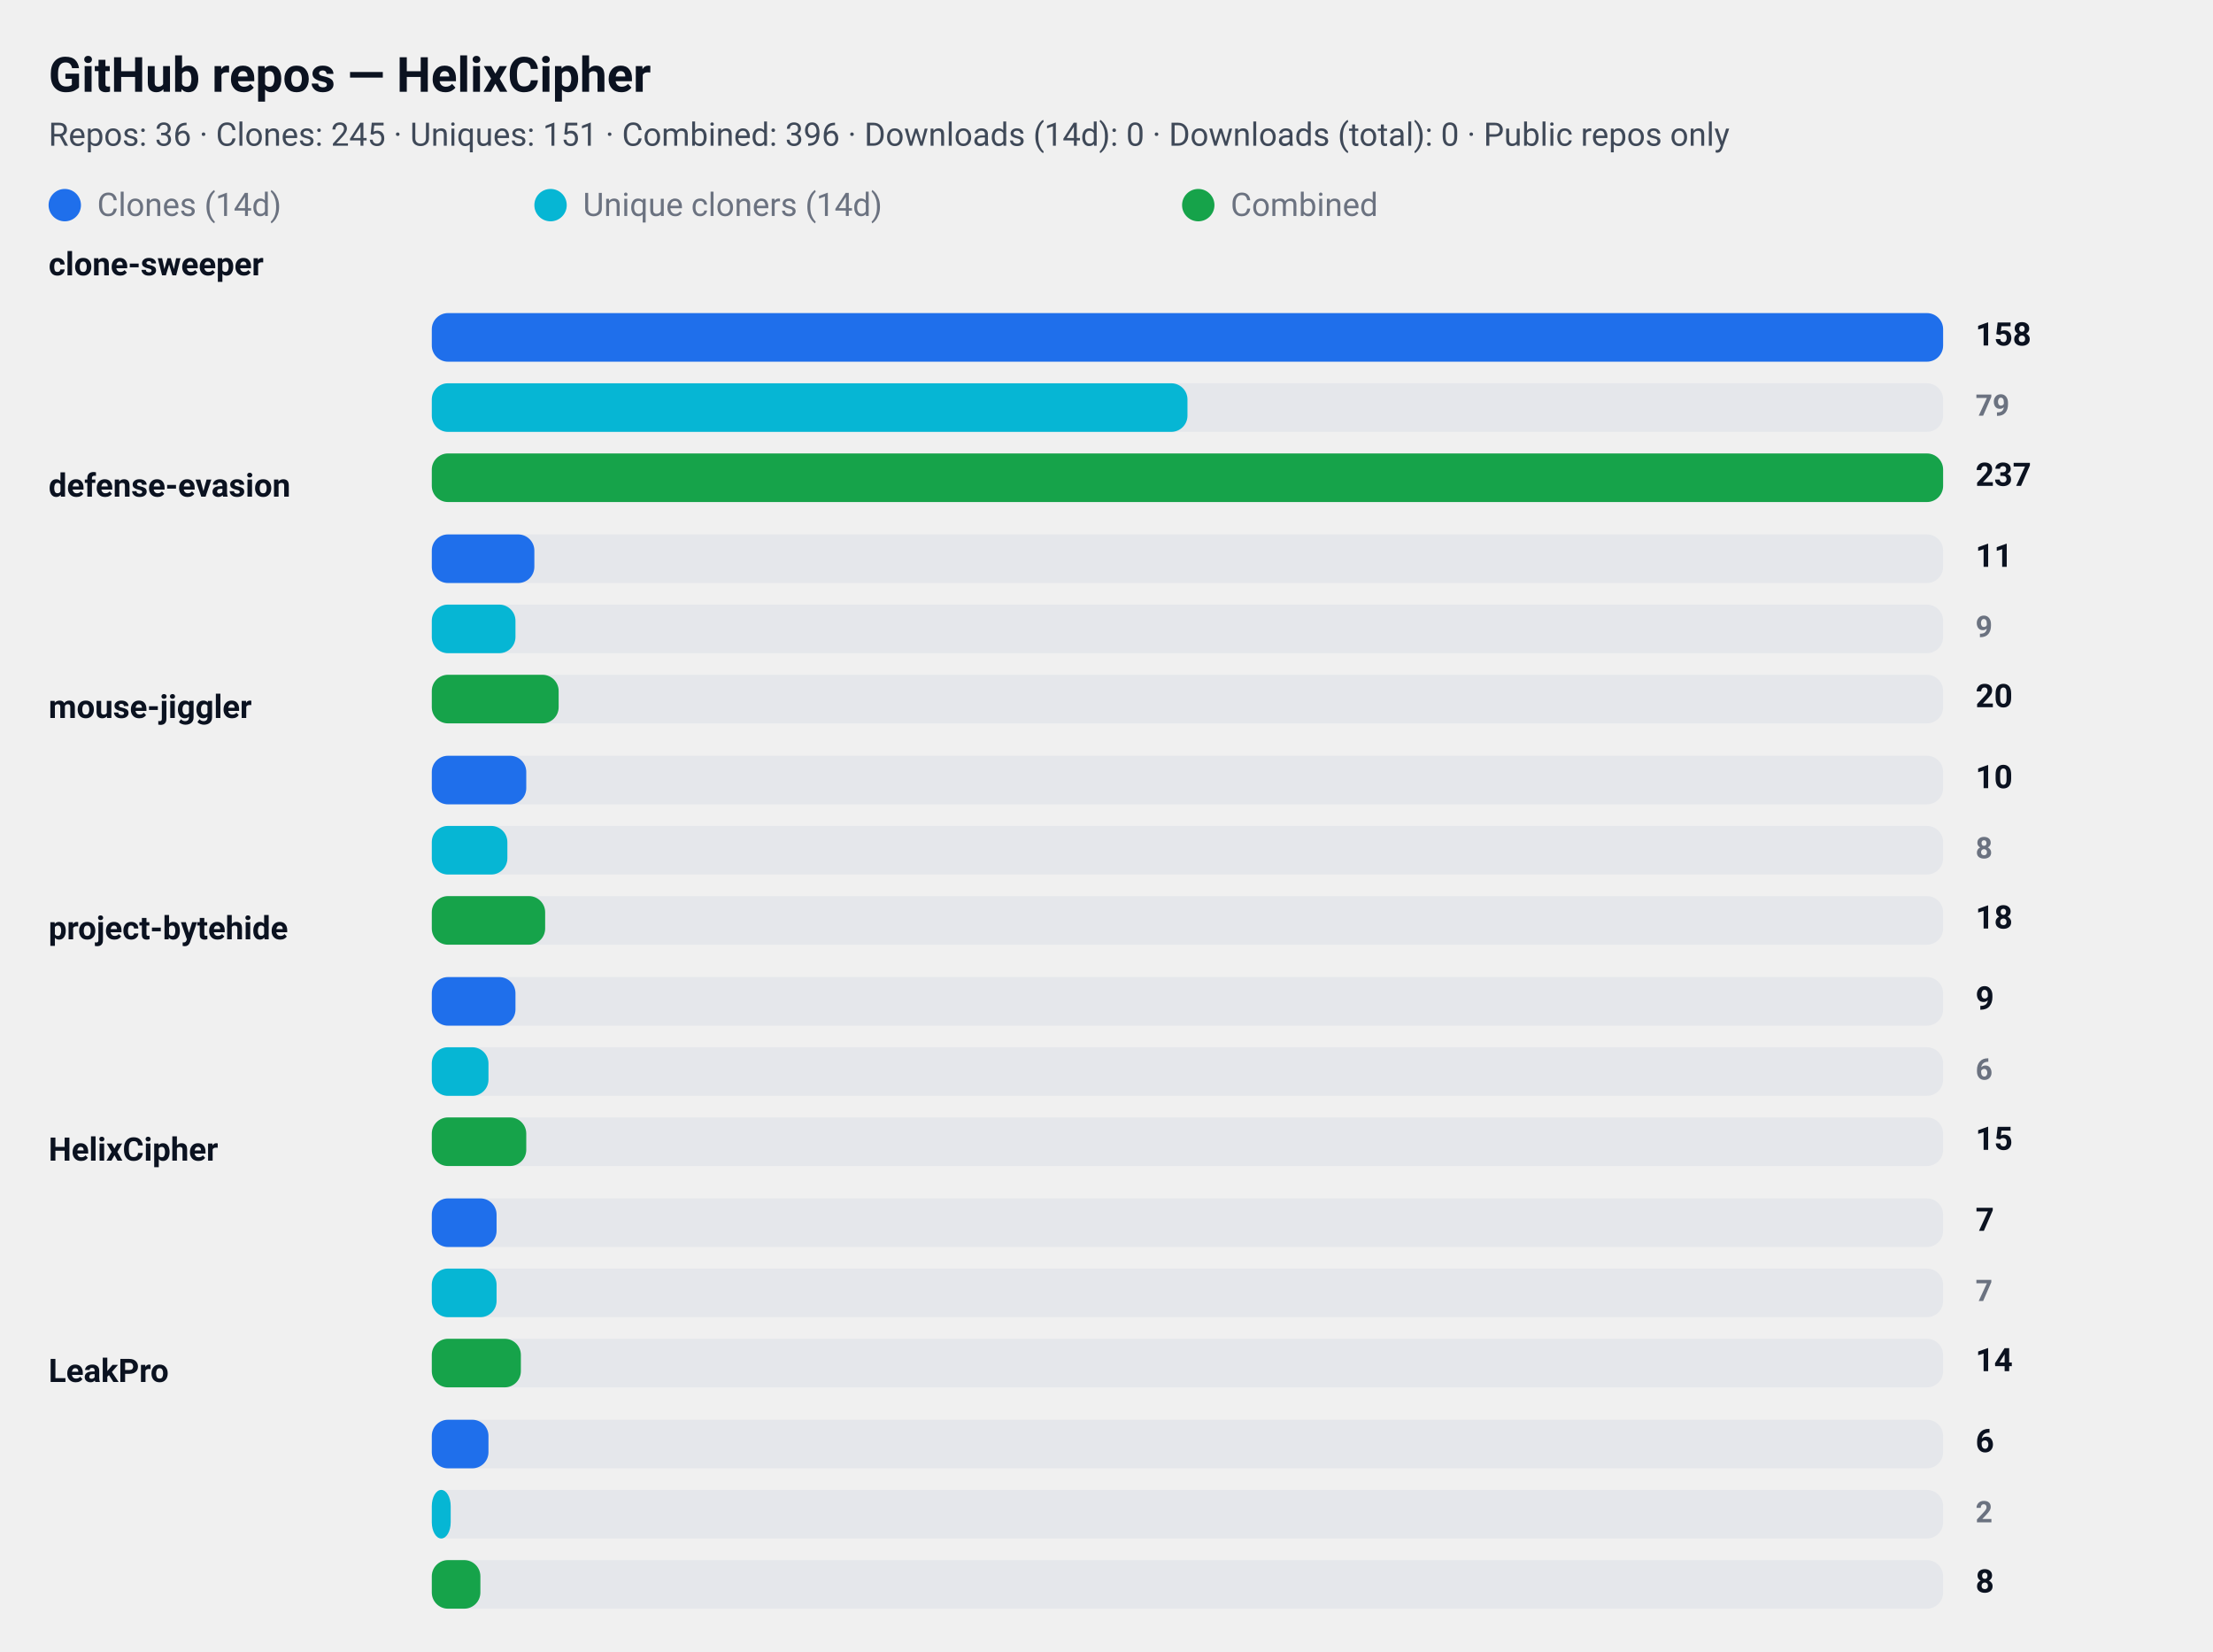
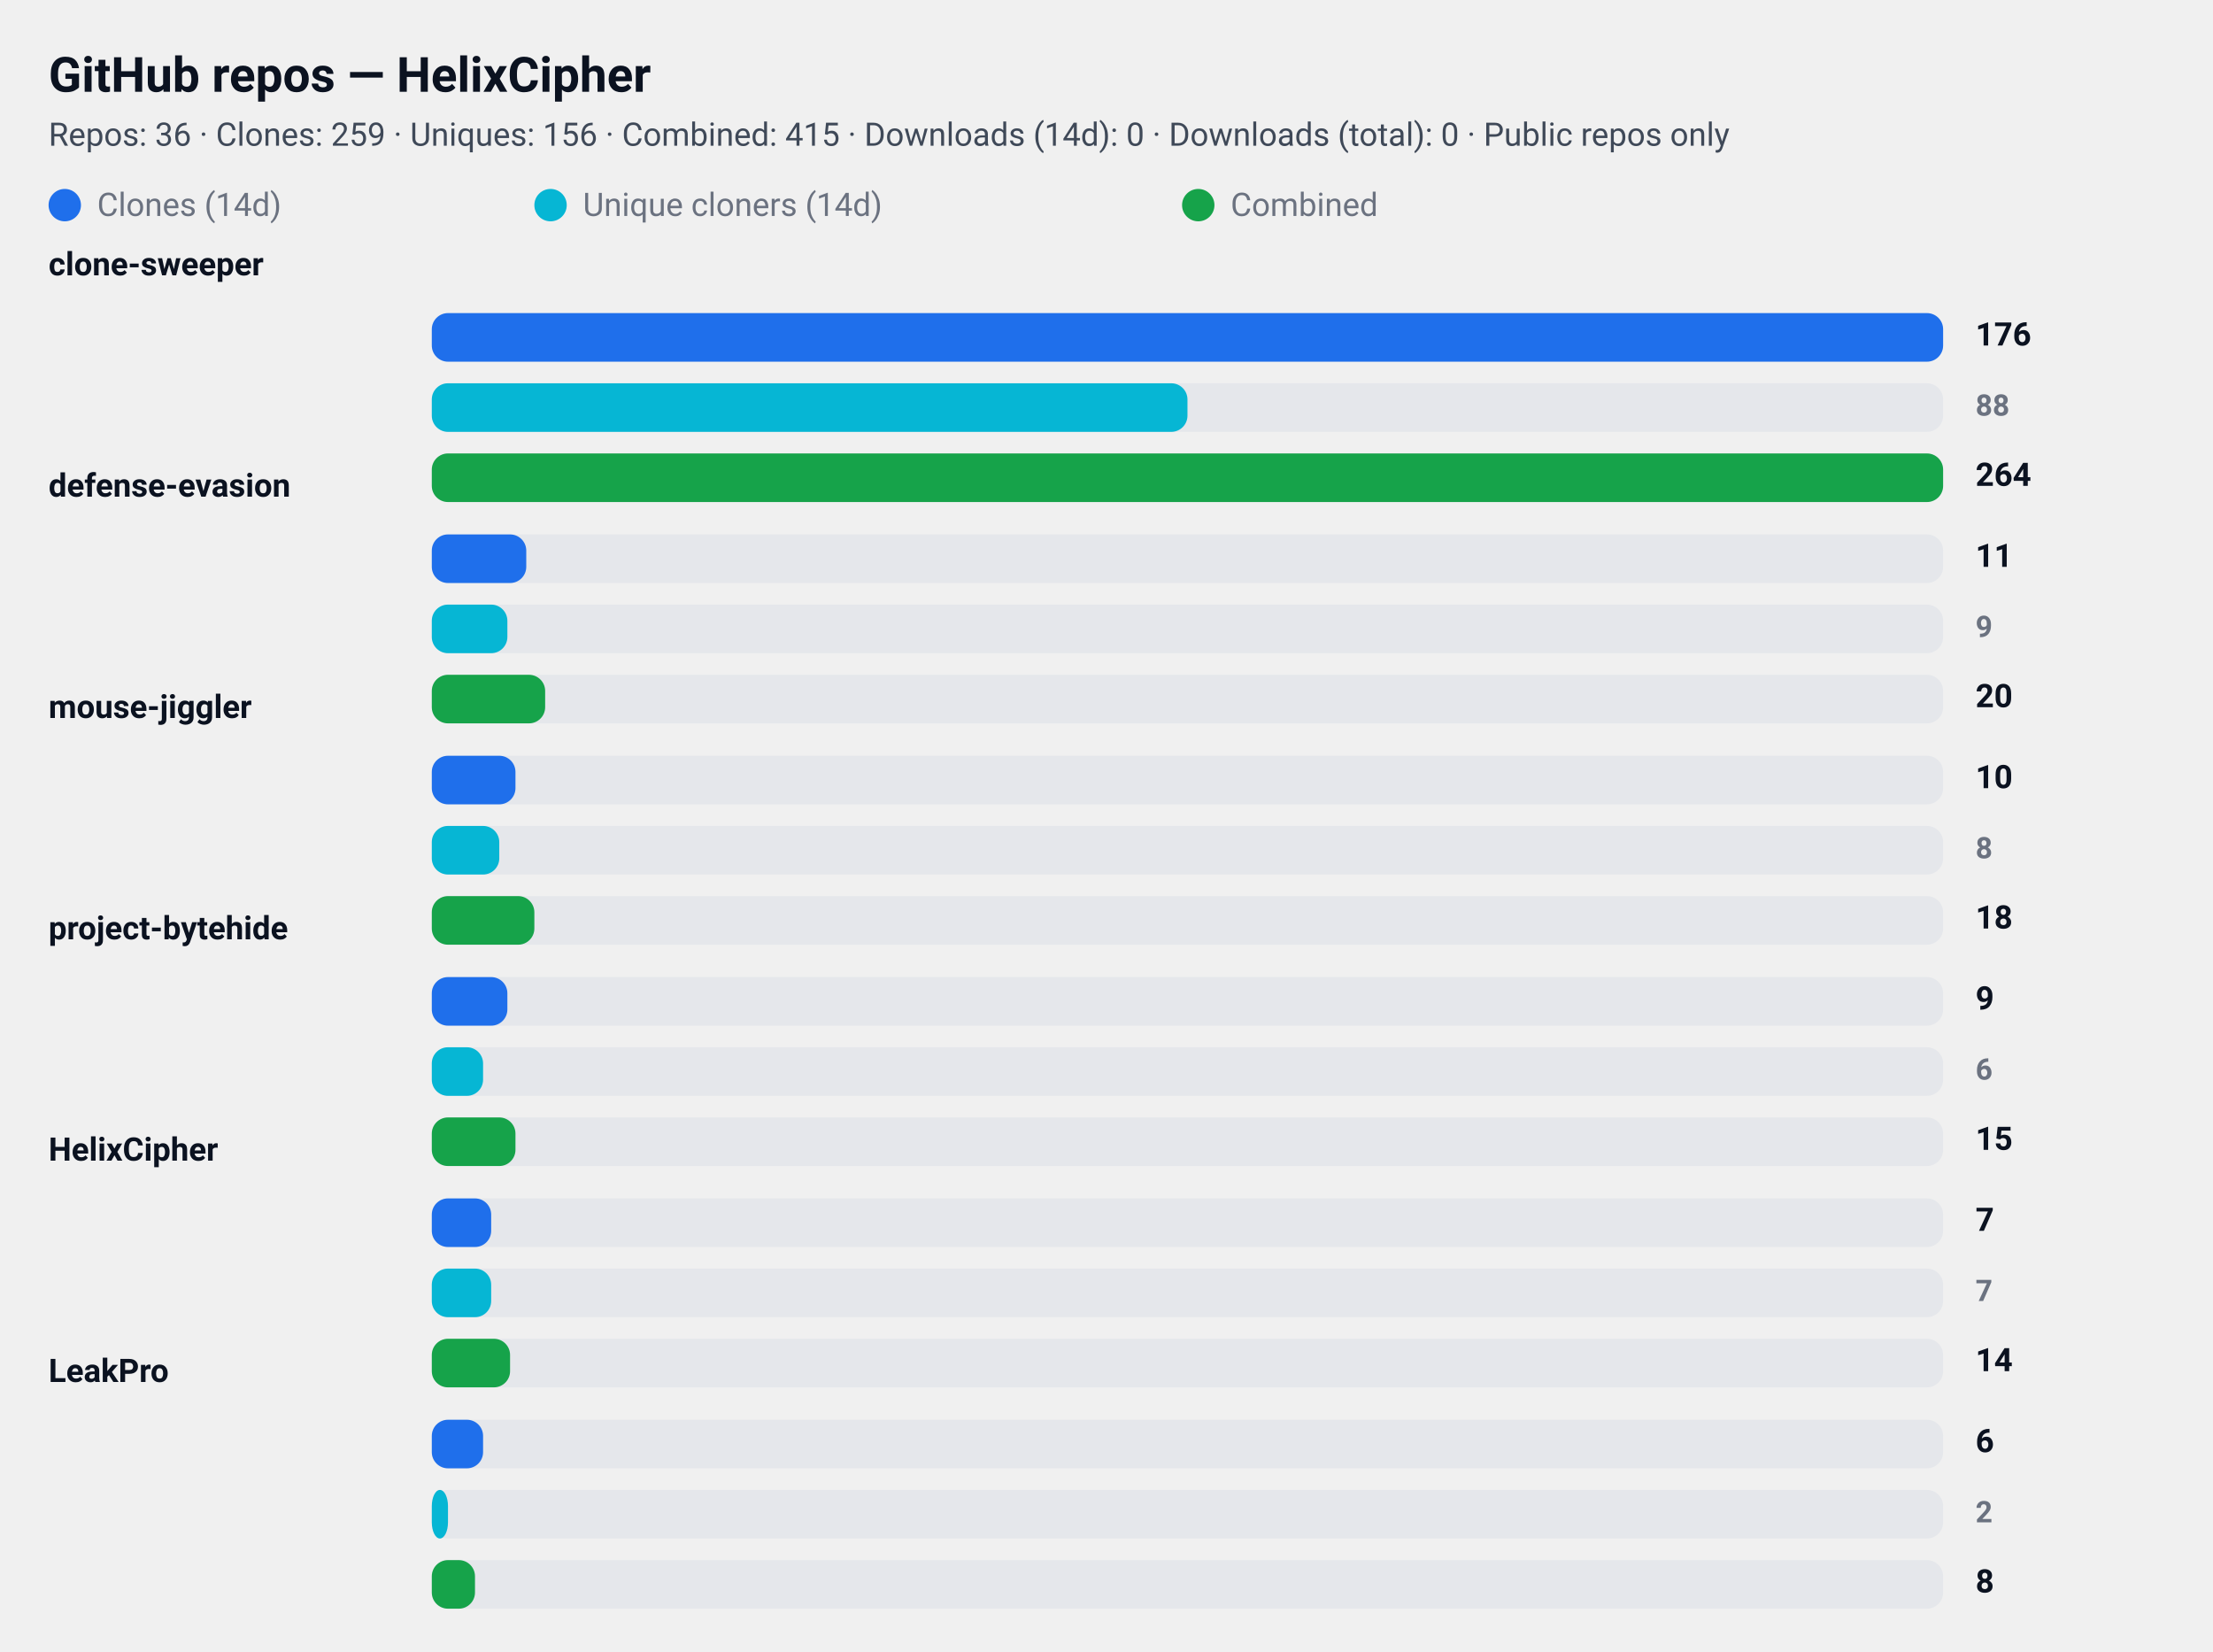
<svg xmlns="http://www.w3.org/2000/svg" width="820" height="612" viewBox="0 0 820 612" role="img" aria-label="GitHub repository clone statistics">
  <style>
  .card  { font-family: "Segoe UI", Roboto, "Helvetica Neue", Arial, sans-serif; }
  .title { font-weight: 700; font-size: 18px; fill: #0b1220; }
  .meta  { font-weight: 400; font-size: 12px; fill: #374151; opacity: 0.95; }
  .label { font-weight: 600; font-size: 12px; fill: #0b1220; }
  .count { font-weight: 700; font-size: 12px; fill: #0b1220; text-anchor: start; }
  .count-small { font-weight: 600; font-size: 11px; fill:#6b7280; text-anchor: start; }
  .muted { font-size:12px; fill:#6b7280; }

  .bar-clone { fill: #1f6feb; rx:6; }
  .bar-uniq  { fill: #06b6d4; rx:6; }
  .bar-comb  { fill: #16a34a; rx:6; }

  .bar-bg { fill: #e5e7eb; rx:6; }
  @media (prefers-color-scheme: dark) {
    .title, .meta, .label, .count, .count-small, .muted { fill: #ffffff; }
    .meta, .count-small { opacity: 0.9; }
  }
</style>
  <rect x="0" y="0" width="820" height="612" rx="12" fill="transparent" />
  <text x="18" y="34" class="title card">GitHub repos — HelixCipher</text>
-   <text x="18" y="54" class="meta card">Repos: 36 · Clones: 245 · Uniques: 151 · Combined: 396 · Downloads (14d): 0 · Downloads (total): 0 · Public repos only</text>
+   <text x="18" y="54" class="meta card">Repos: 36 · Clones: 259 · Uniques: 156 · Combined: 415 · Downloads (14d): 0 · Downloads (total): 0 · Public repos only</text>
  <g id="legend">
    <rect x="18" y="70" width="12" height="12" class="bar-clone" />
    <text x="36" y="80" class="muted card">Clones (14d)</text>
    <rect x="198" y="70" width="12" height="12" class="bar-uniq" />
    <text x="216" y="80" class="muted card">Unique cloners (14d)</text>
    <rect x="438" y="70" width="12" height="12" class="bar-comb" />
    <text x="456" y="80" class="muted card">Combined</text>
  </g>
  <text x="18" y="102" class="label card">clone-sweeper</text>
  <rect x="160" y="116" width="560" height="18" class="bar-bg" />
  <rect x="160" y="116" width="560" height="18" class="bar-clone" />
-   <text x="732" y="128" class="count card">158</text>
+   <text x="732" y="128" class="count card">176</text>
  <rect x="160" y="142" width="560" height="18" class="bar-bg" />
  <rect x="160" y="142" width="280" height="18" class="bar-uniq" />
-   <text x="732" y="154" class="count-small card">79</text>
+   <text x="732" y="154" class="count-small card">88</text>
  <rect x="160" y="168" width="560" height="18" class="bar-bg" />
  <rect x="160" y="168" width="560" height="18" class="bar-comb" />
-   <text x="732" y="180" class="count card">237</text>
+   <text x="732" y="180" class="count card">264</text>
  <text x="18" y="184" class="label card">defense-evasion</text>
  <rect x="160" y="198" width="560" height="18" class="bar-bg" />
-   <rect x="160" y="198" width="38" height="18" class="bar-clone" />
+   <rect x="160" y="198" width="35" height="18" class="bar-clone" />
  <text x="732" y="210" class="count card">11</text>
  <rect x="160" y="224" width="560" height="18" class="bar-bg" />
-   <rect x="160" y="224" width="31" height="18" class="bar-uniq" />
+   <rect x="160" y="224" width="28" height="18" class="bar-uniq" />
  <text x="732" y="236" class="count-small card">9</text>
  <rect x="160" y="250" width="560" height="18" class="bar-bg" />
-   <rect x="160" y="250" width="47" height="18" class="bar-comb" />
+   <rect x="160" y="250" width="42" height="18" class="bar-comb" />
  <text x="732" y="262" class="count card">20</text>
  <text x="18" y="266" class="label card">mouse-jiggler</text>
  <rect x="160" y="280" width="560" height="18" class="bar-bg" />
-   <rect x="160" y="280" width="35" height="18" class="bar-clone" />
+   <rect x="160" y="280" width="31" height="18" class="bar-clone" />
  <text x="732" y="292" class="count card">10</text>
  <rect x="160" y="306" width="560" height="18" class="bar-bg" />
-   <rect x="160" y="306" width="28" height="18" class="bar-uniq" />
+   <rect x="160" y="306" width="25" height="18" class="bar-uniq" />
  <text x="732" y="318" class="count-small card">8</text>
  <rect x="160" y="332" width="560" height="18" class="bar-bg" />
-   <rect x="160" y="332" width="42" height="18" class="bar-comb" />
+   <rect x="160" y="332" width="38" height="18" class="bar-comb" />
  <text x="732" y="344" class="count card">18</text>
  <text x="18" y="348" class="label card">project-bytehide</text>
  <rect x="160" y="362" width="560" height="18" class="bar-bg" />
-   <rect x="160" y="362" width="31" height="18" class="bar-clone" />
+   <rect x="160" y="362" width="28" height="18" class="bar-clone" />
  <text x="732" y="374" class="count card">9</text>
  <rect x="160" y="388" width="560" height="18" class="bar-bg" />
-   <rect x="160" y="388" width="21" height="18" class="bar-uniq" />
+   <rect x="160" y="388" width="19" height="18" class="bar-uniq" />
  <text x="732" y="400" class="count-small card">6</text>
  <rect x="160" y="414" width="560" height="18" class="bar-bg" />
-   <rect x="160" y="414" width="35" height="18" class="bar-comb" />
+   <rect x="160" y="414" width="31" height="18" class="bar-comb" />
  <text x="732" y="426" class="count card">15</text>
  <text x="18" y="430" class="label card">HelixCipher</text>
  <rect x="160" y="444" width="560" height="18" class="bar-bg" />
-   <rect x="160" y="444" width="24" height="18" class="bar-clone" />
+   <rect x="160" y="444" width="22" height="18" class="bar-clone" />
  <text x="732" y="456" class="count card">7</text>
  <rect x="160" y="470" width="560" height="18" class="bar-bg" />
-   <rect x="160" y="470" width="24" height="18" class="bar-uniq" />
+   <rect x="160" y="470" width="22" height="18" class="bar-uniq" />
  <text x="732" y="482" class="count-small card">7</text>
  <rect x="160" y="496" width="560" height="18" class="bar-bg" />
-   <rect x="160" y="496" width="33" height="18" class="bar-comb" />
+   <rect x="160" y="496" width="29" height="18" class="bar-comb" />
  <text x="732" y="508" class="count card">14</text>
  <text x="18" y="512" class="label card">LeakPro</text>
  <rect x="160" y="526" width="560" height="18" class="bar-bg" />
-   <rect x="160" y="526" width="21" height="18" class="bar-clone" />
+   <rect x="160" y="526" width="19" height="18" class="bar-clone" />
  <text x="732" y="538" class="count card">6</text>
  <rect x="160" y="552" width="560" height="18" class="bar-bg" />
-   <rect x="160" y="552" width="7" height="18" class="bar-uniq" />
+   <rect x="160" y="552" width="6" height="18" class="bar-uniq" />
  <text x="732" y="564" class="count-small card">2</text>
  <rect x="160" y="578" width="560" height="18" class="bar-bg" />
-   <rect x="160" y="578" width="18" height="18" class="bar-comb" />
+   <rect x="160" y="578" width="16" height="18" class="bar-comb" />
  <text x="732" y="590" class="count card">8</text>
</svg>
